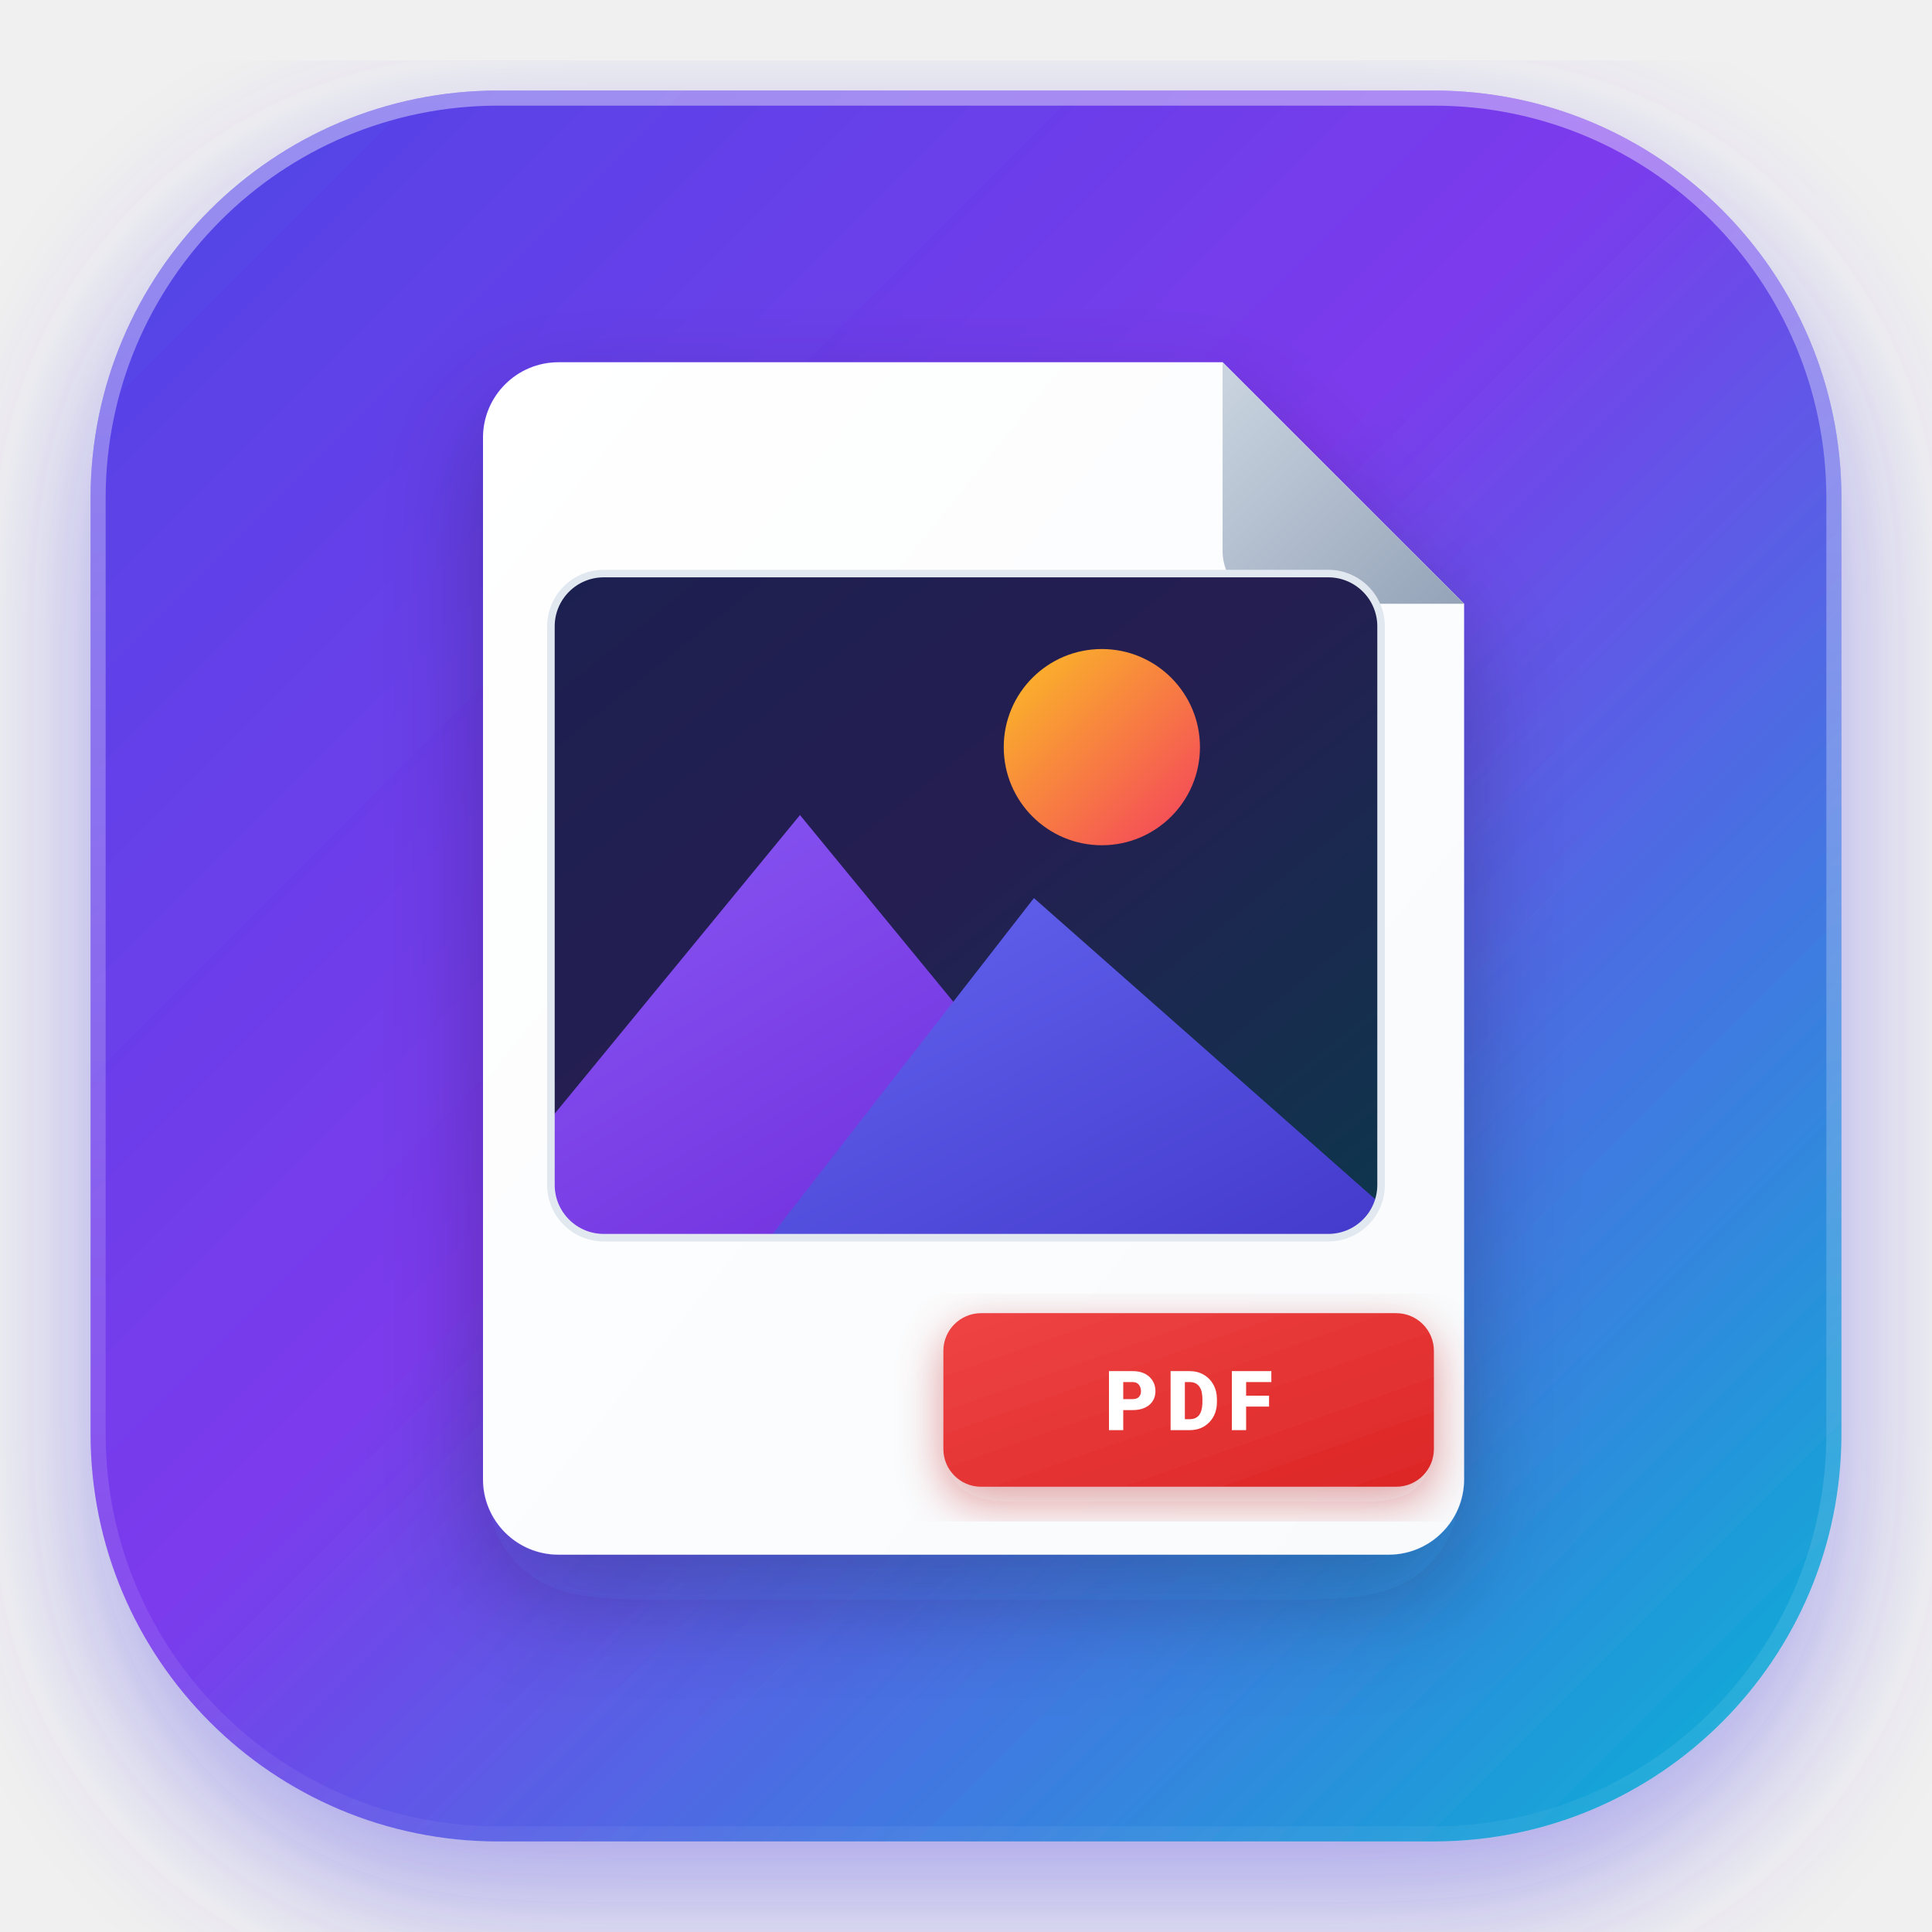
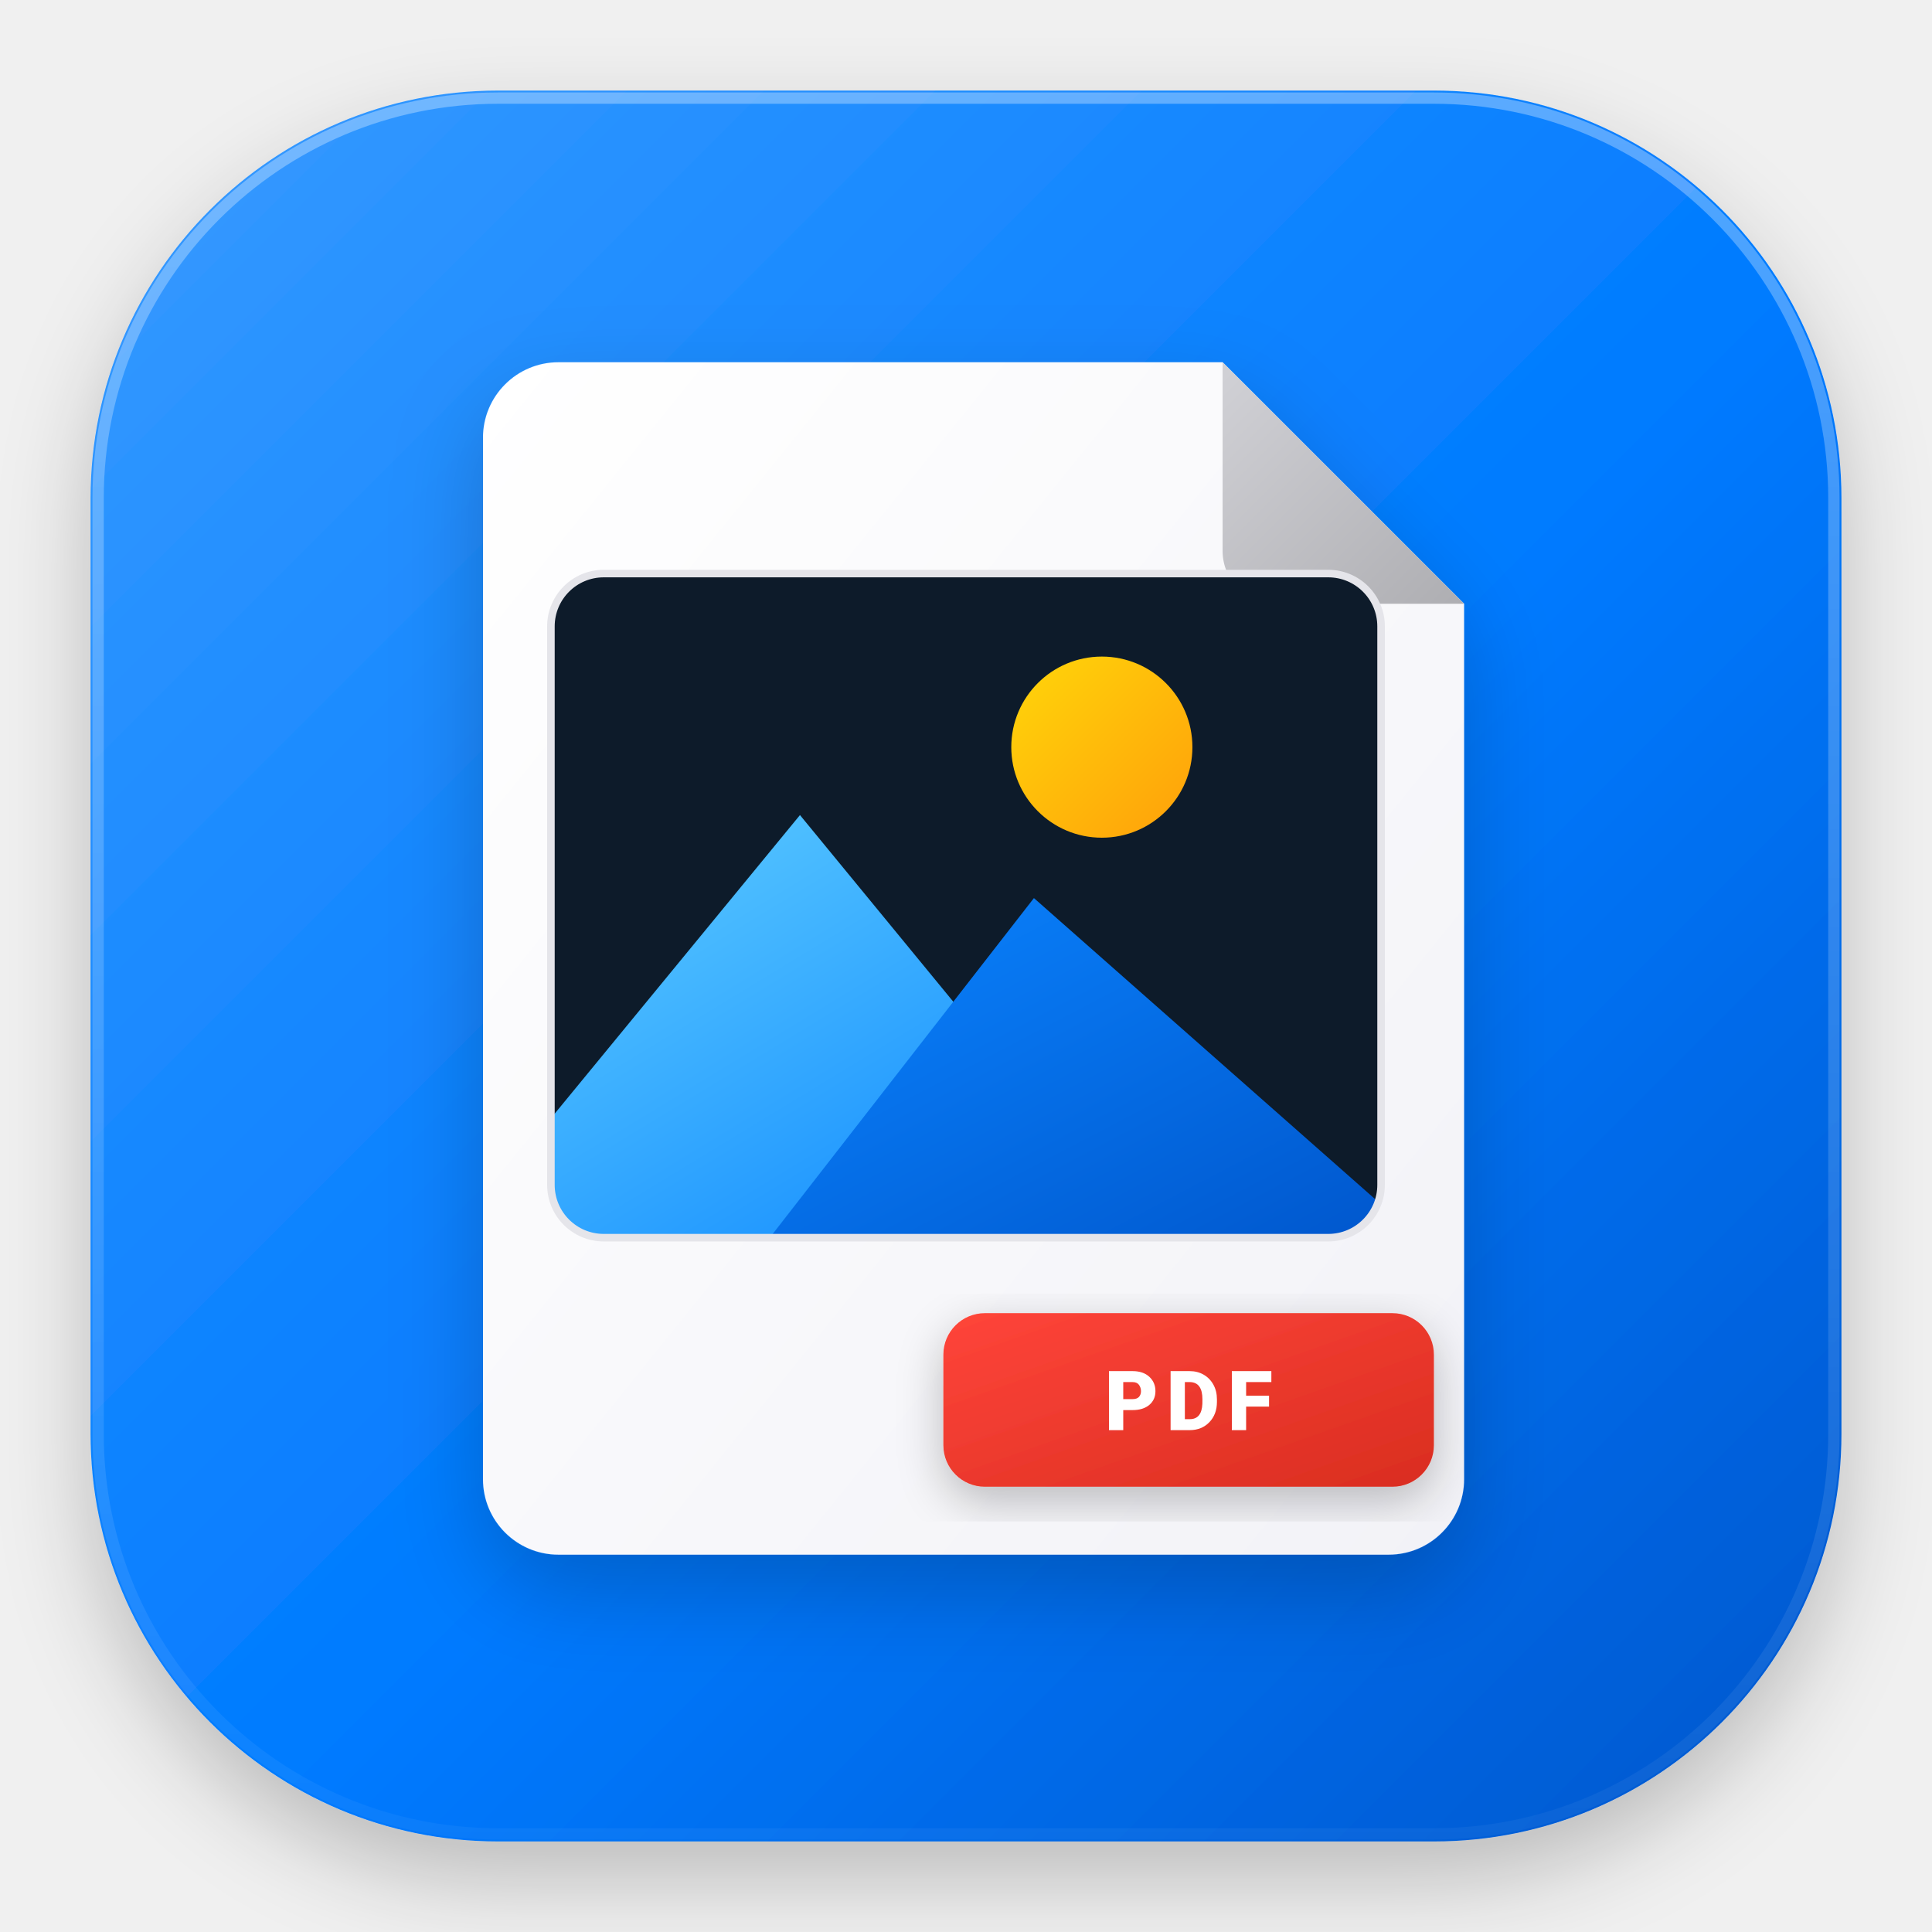
<svg xmlns="http://www.w3.org/2000/svg" viewBox="0 0 512 512">
  <defs>
    <linearGradient id="bgGrad" x1="0%" y1="0%" x2="100%" y2="100%">
-       <stop offset="0%" stop-color="#4f46e5" />
-       <stop offset="45%" stop-color="#7c3aed" />
-       <stop offset="100%" stop-color="#06b6d4" />
+       <stop offset="0%" stop-color="#389bff" />
+       <stop offset="55%" stop-color="#007aff" />
+       <stop offset="100%" stop-color="#0056cc" />
    </linearGradient>
    <linearGradient id="glassGrad" x1="0%" y1="0%" x2="0%" y2="100%">
-       <stop offset="0%" stop-color="#ffffff" stop-opacity="0.4" />
-       <stop offset="100%" stop-color="#ffffff" stop-opacity="0.05" />
+       <stop offset="0%" stop-color="#ffffff" stop-opacity="0.32" />
+       <stop offset="100%" stop-color="#ffffff" stop-opacity="0.04" />
    </linearGradient>
    <linearGradient id="sheetGrad" x1="0%" y1="0%" x2="100%" y2="100%">
      <stop offset="0%" stop-color="#ffffff" />
-       <stop offset="100%" stop-color="#f8fafc" />
+       <stop offset="100%" stop-color="#f2f2f7" />
    </linearGradient>
    <linearGradient id="sunGrad" x1="0%" y1="0%" x2="100%" y2="100%">
-       <stop offset="0%" stop-color="#fbbf24" />
-       <stop offset="100%" stop-color="#f43f5e" />
+       <stop offset="0%" stop-color="#ffd60a" />
+       <stop offset="100%" stop-color="#ff9f0a" />
    </linearGradient>
    <linearGradient id="mountainGrad1" x1="0%" y1="0%" x2="100%" y2="100%">
-       <stop offset="0%" stop-color="#6366f1" />
-       <stop offset="100%" stop-color="#4338ca" />
+       <stop offset="0%" stop-color="#0a84ff" />
+       <stop offset="100%" stop-color="#0056cc" />
    </linearGradient>
    <linearGradient id="mountainGrad2" x1="0%" y1="0%" x2="100%" y2="100%">
-       <stop offset="0%" stop-color="#8b5cf6" />
-       <stop offset="100%" stop-color="#6d28d9" />
+       <stop offset="0%" stop-color="#64d2ff" />
+       <stop offset="100%" stop-color="#0a84ff" />
    </linearGradient>
    <linearGradient id="pdfBadgeGrad" x1="0%" y1="0%" x2="100%" y2="100%">
-       <stop offset="0%" stop-color="#ef4444" />
-       <stop offset="100%" stop-color="#dc2626" />
+       <stop offset="0%" stop-color="#ff453a" />
+       <stop offset="100%" stop-color="#d92d20" />
    </linearGradient>
    <linearGradient id="foldGrad" x1="0%" y1="0%" x2="100%" y2="100%">
-       <stop offset="0%" stop-color="#cbd5e1" />
-       <stop offset="100%" stop-color="#94a3b8" />
+       <stop offset="0%" stop-color="#d1d1d6" />
+       <stop offset="100%" stop-color="#aeaeb2" />
    </linearGradient>
    <filter id="shadowSquircle" x="-10%" y="-10%" width="120%" height="125%">
-       <feDropShadow dx="0" dy="16" stdDeviation="20" flood-color="#4f46e5" flood-opacity="0.45" />
+       <feDropShadow dx="0" dy="10" stdDeviation="12" flood-color="#000000" flood-opacity="0.22" />
    </filter>
    <filter id="shadowSheet" x="-15%" y="-10%" width="130%" height="130%">
-       <feDropShadow dx="0" dy="12" stdDeviation="14" flood-color="#0f172a" flood-opacity="0.25" />
+       <feDropShadow dx="0" dy="10" stdDeviation="12" flood-color="#000000" flood-opacity="0.20" />
    </filter>
    <filter id="shadowBadge" x="-20%" y="-20%" width="140%" height="140%">
-       <feDropShadow dx="0" dy="4" stdDeviation="6" flood-color="#b91c1c" flood-opacity="0.4" />
+       <feDropShadow dx="0" dy="4" stdDeviation="6" flood-color="#000000" flood-opacity="0.24" />
    </filter>
    <clipPath id="sheetClip">
      <rect x="146" y="152" width="220" height="176" rx="14" />
    </clipPath>
  </defs>
  <rect x="24" y="24" width="464" height="464" rx="108" fill="url(#bgGrad)" filter="url(#shadowSquircle)" />
-   <rect x="26" y="26" width="460" height="460" rx="106" fill="none" stroke="url(#glassGrad)" stroke-width="4" />
+   <rect x="26" y="26" width="460" height="460" rx="106" fill="none" stroke="url(#glassGrad)" stroke-width="3" />
  <path d="M 148 96 L 324 96 L 388 160 L 388 392 A 20 20 0 0 1 368 412 L 148 412 A 20 20 0 0 1 128 392 L 128 116 A 20 20 0 0 1 148 96 Z" fill="url(#sheetGrad)" filter="url(#shadowSheet)" />
  <path d="M 324 96 L 324 146 A 14 14 0 0 0 338 160 L 388 160 Z" fill="url(#foldGrad)" />
  <g clip-path="url(#sheetClip)">
-     <rect x="146" y="152" width="220" height="176" rx="14" fill="#0f172a" />
-     <rect x="146" y="152" width="220" height="176" rx="14" fill="url(#bgGrad)" opacity="0.2" />
-     <circle cx="292" cy="198" r="26" fill="url(#sunGrad)" />
+     <rect x="146" y="152" width="220" height="176" rx="14" fill="#0d1b2a" />
+     <circle cx="292" cy="198" r="24" fill="url(#sunGrad)" />
    <polygon points="120,328 212,216 304,328" fill="url(#mountainGrad2)" />
    <polygon points="204,328 274,238 376,328" fill="url(#mountainGrad1)" />
  </g>
-   <rect x="146" y="152" width="220" height="176" rx="14" fill="none" stroke="#e2e8f0" stroke-width="2" />
+   <rect x="146" y="152" width="220" height="176" rx="14" fill="none" stroke="#e5e5ea" stroke-width="2" />
  <g filter="url(#shadowBadge)">
-     <rect x="250" y="348" width="130" height="46" rx="10" fill="url(#pdfBadgeGrad)" />
-     <text x="315" y="379" font-family="system-ui, -apple-system, BlinkMacSystemFont, 'Segoe UI', Roboto, sans-serif" font-size="22" font-weight="900" fill="#ffffff" letter-spacing="2" text-anchor="middle">PDF</text>
+     <rect x="250" y="348" width="130" height="46" rx="11" fill="url(#pdfBadgeGrad)" />
+     <text x="315" y="379" font-family="system-ui, -apple-system, BlinkMacSystemFont, 'SF Pro Display', 'Segoe UI', Roboto, sans-serif" font-size="22" font-weight="800" fill="#ffffff" letter-spacing="2" text-anchor="middle">PDF</text>
  </g>
</svg>
